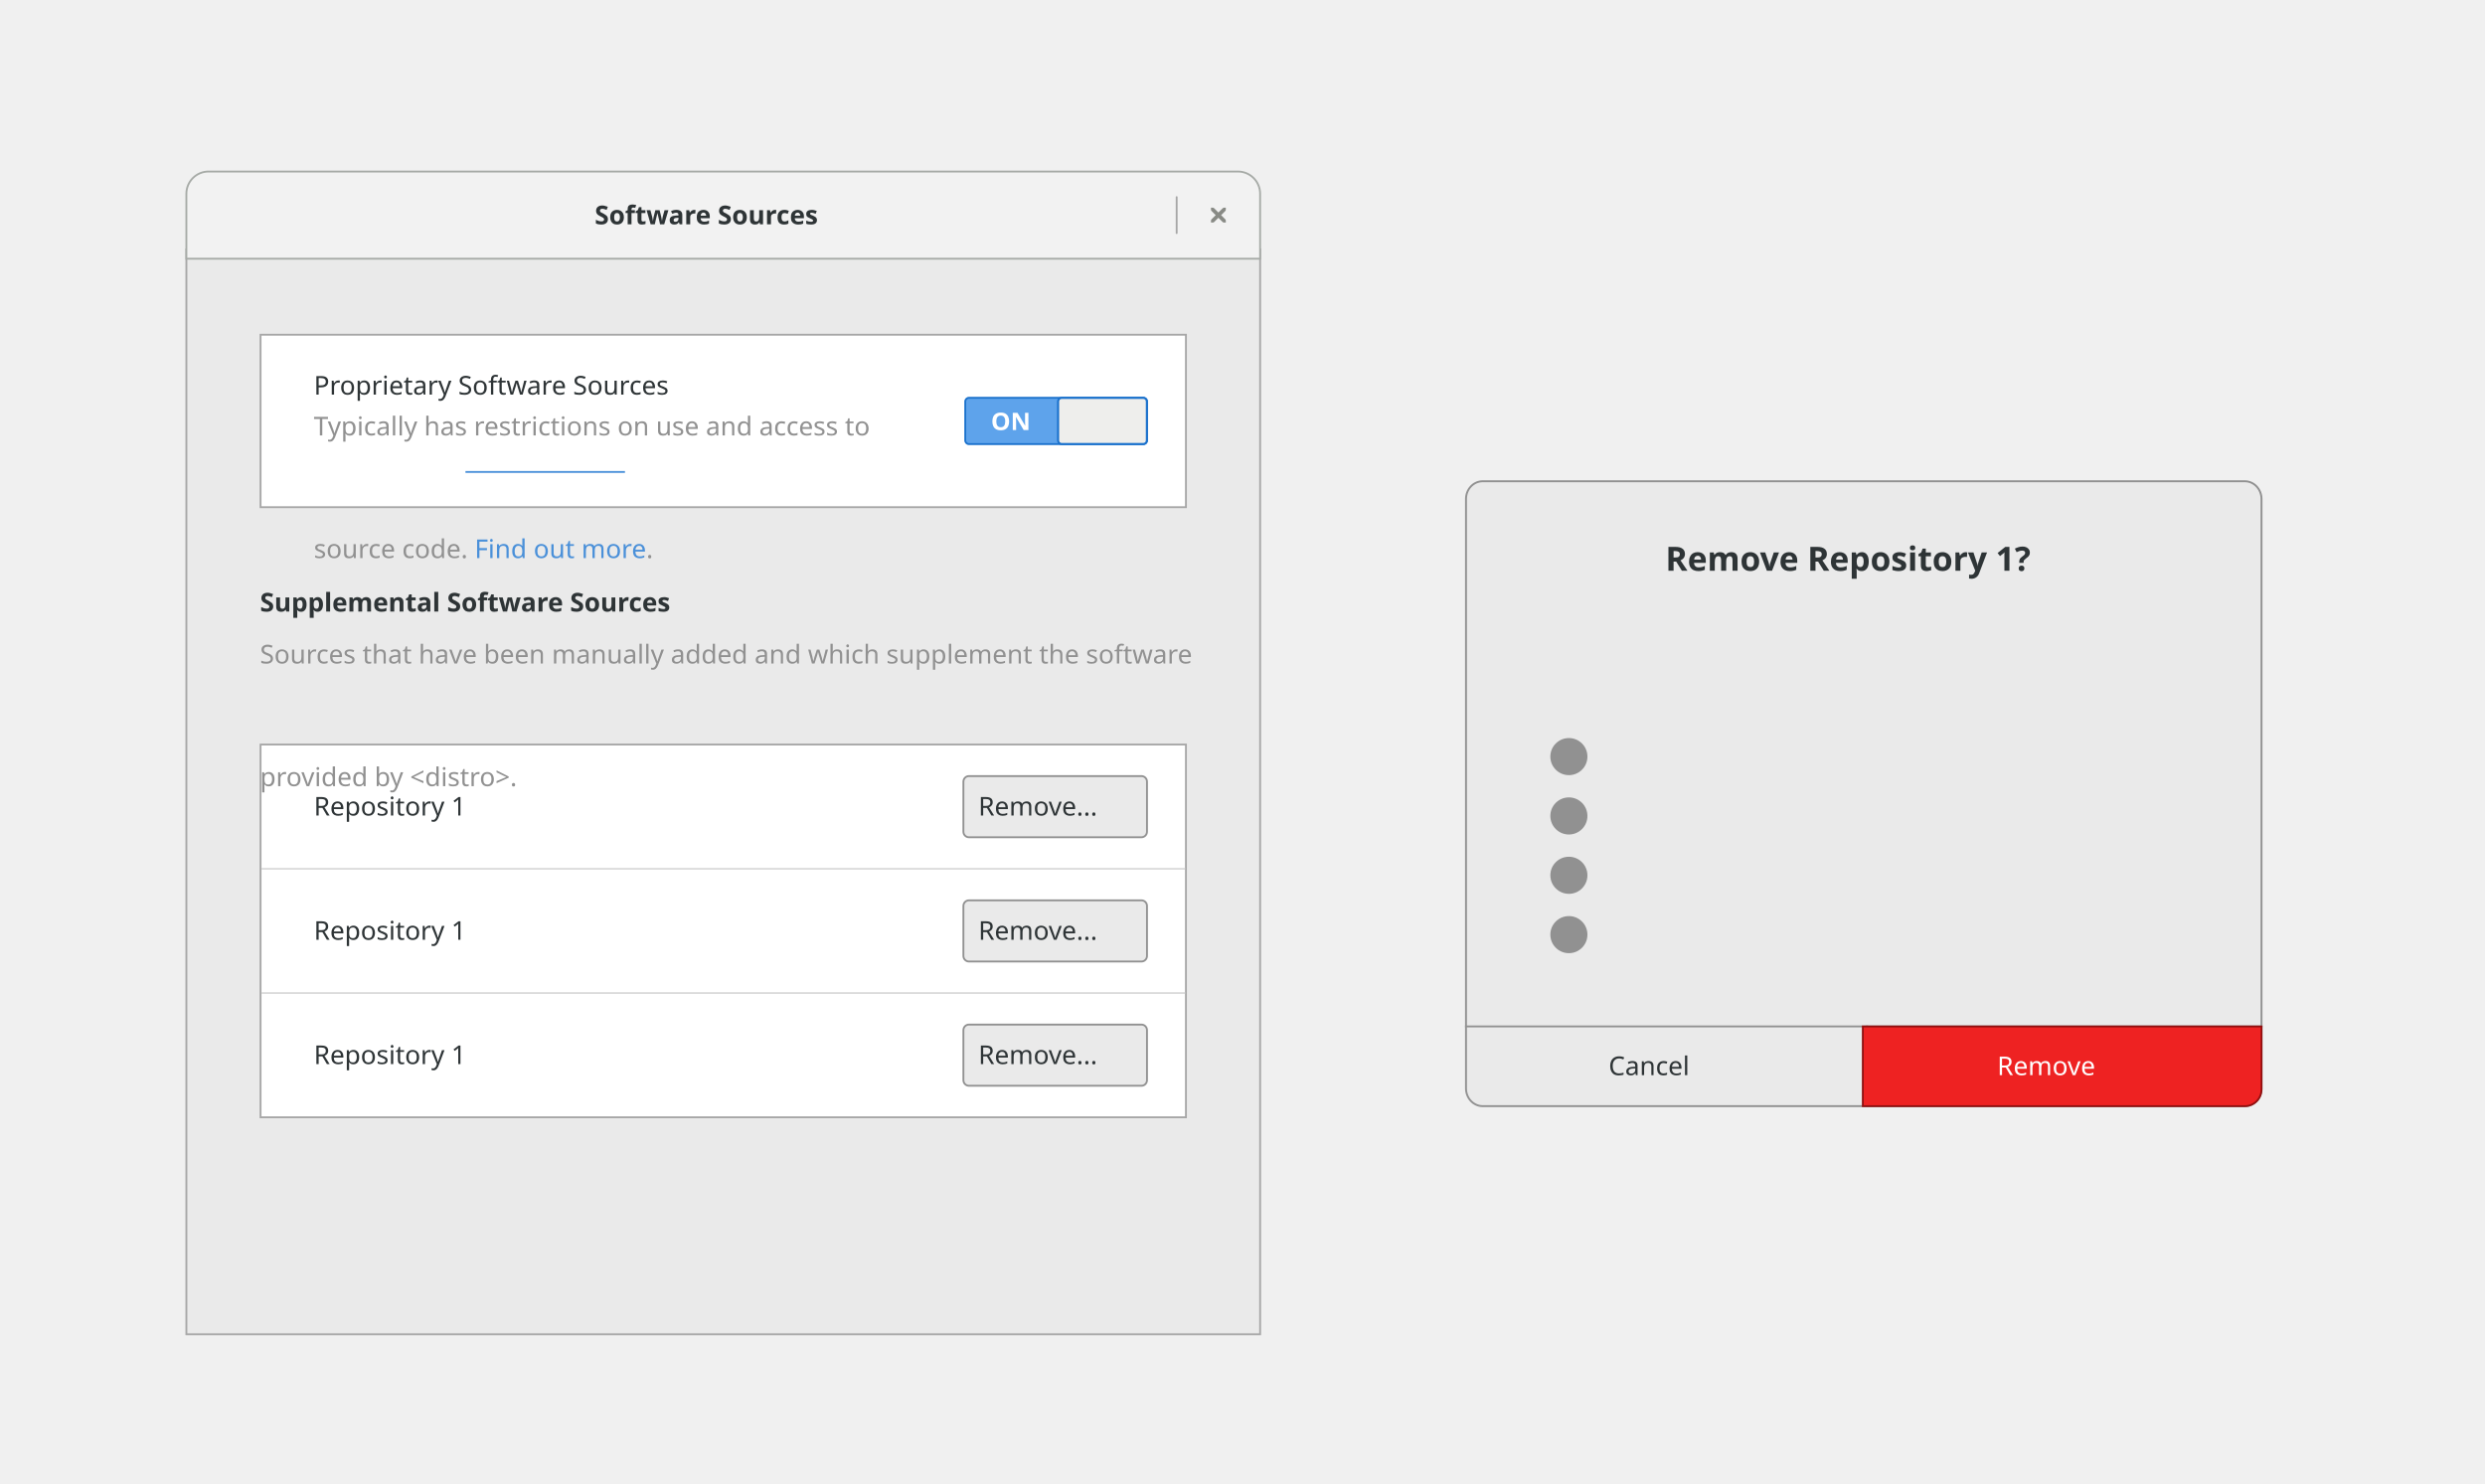
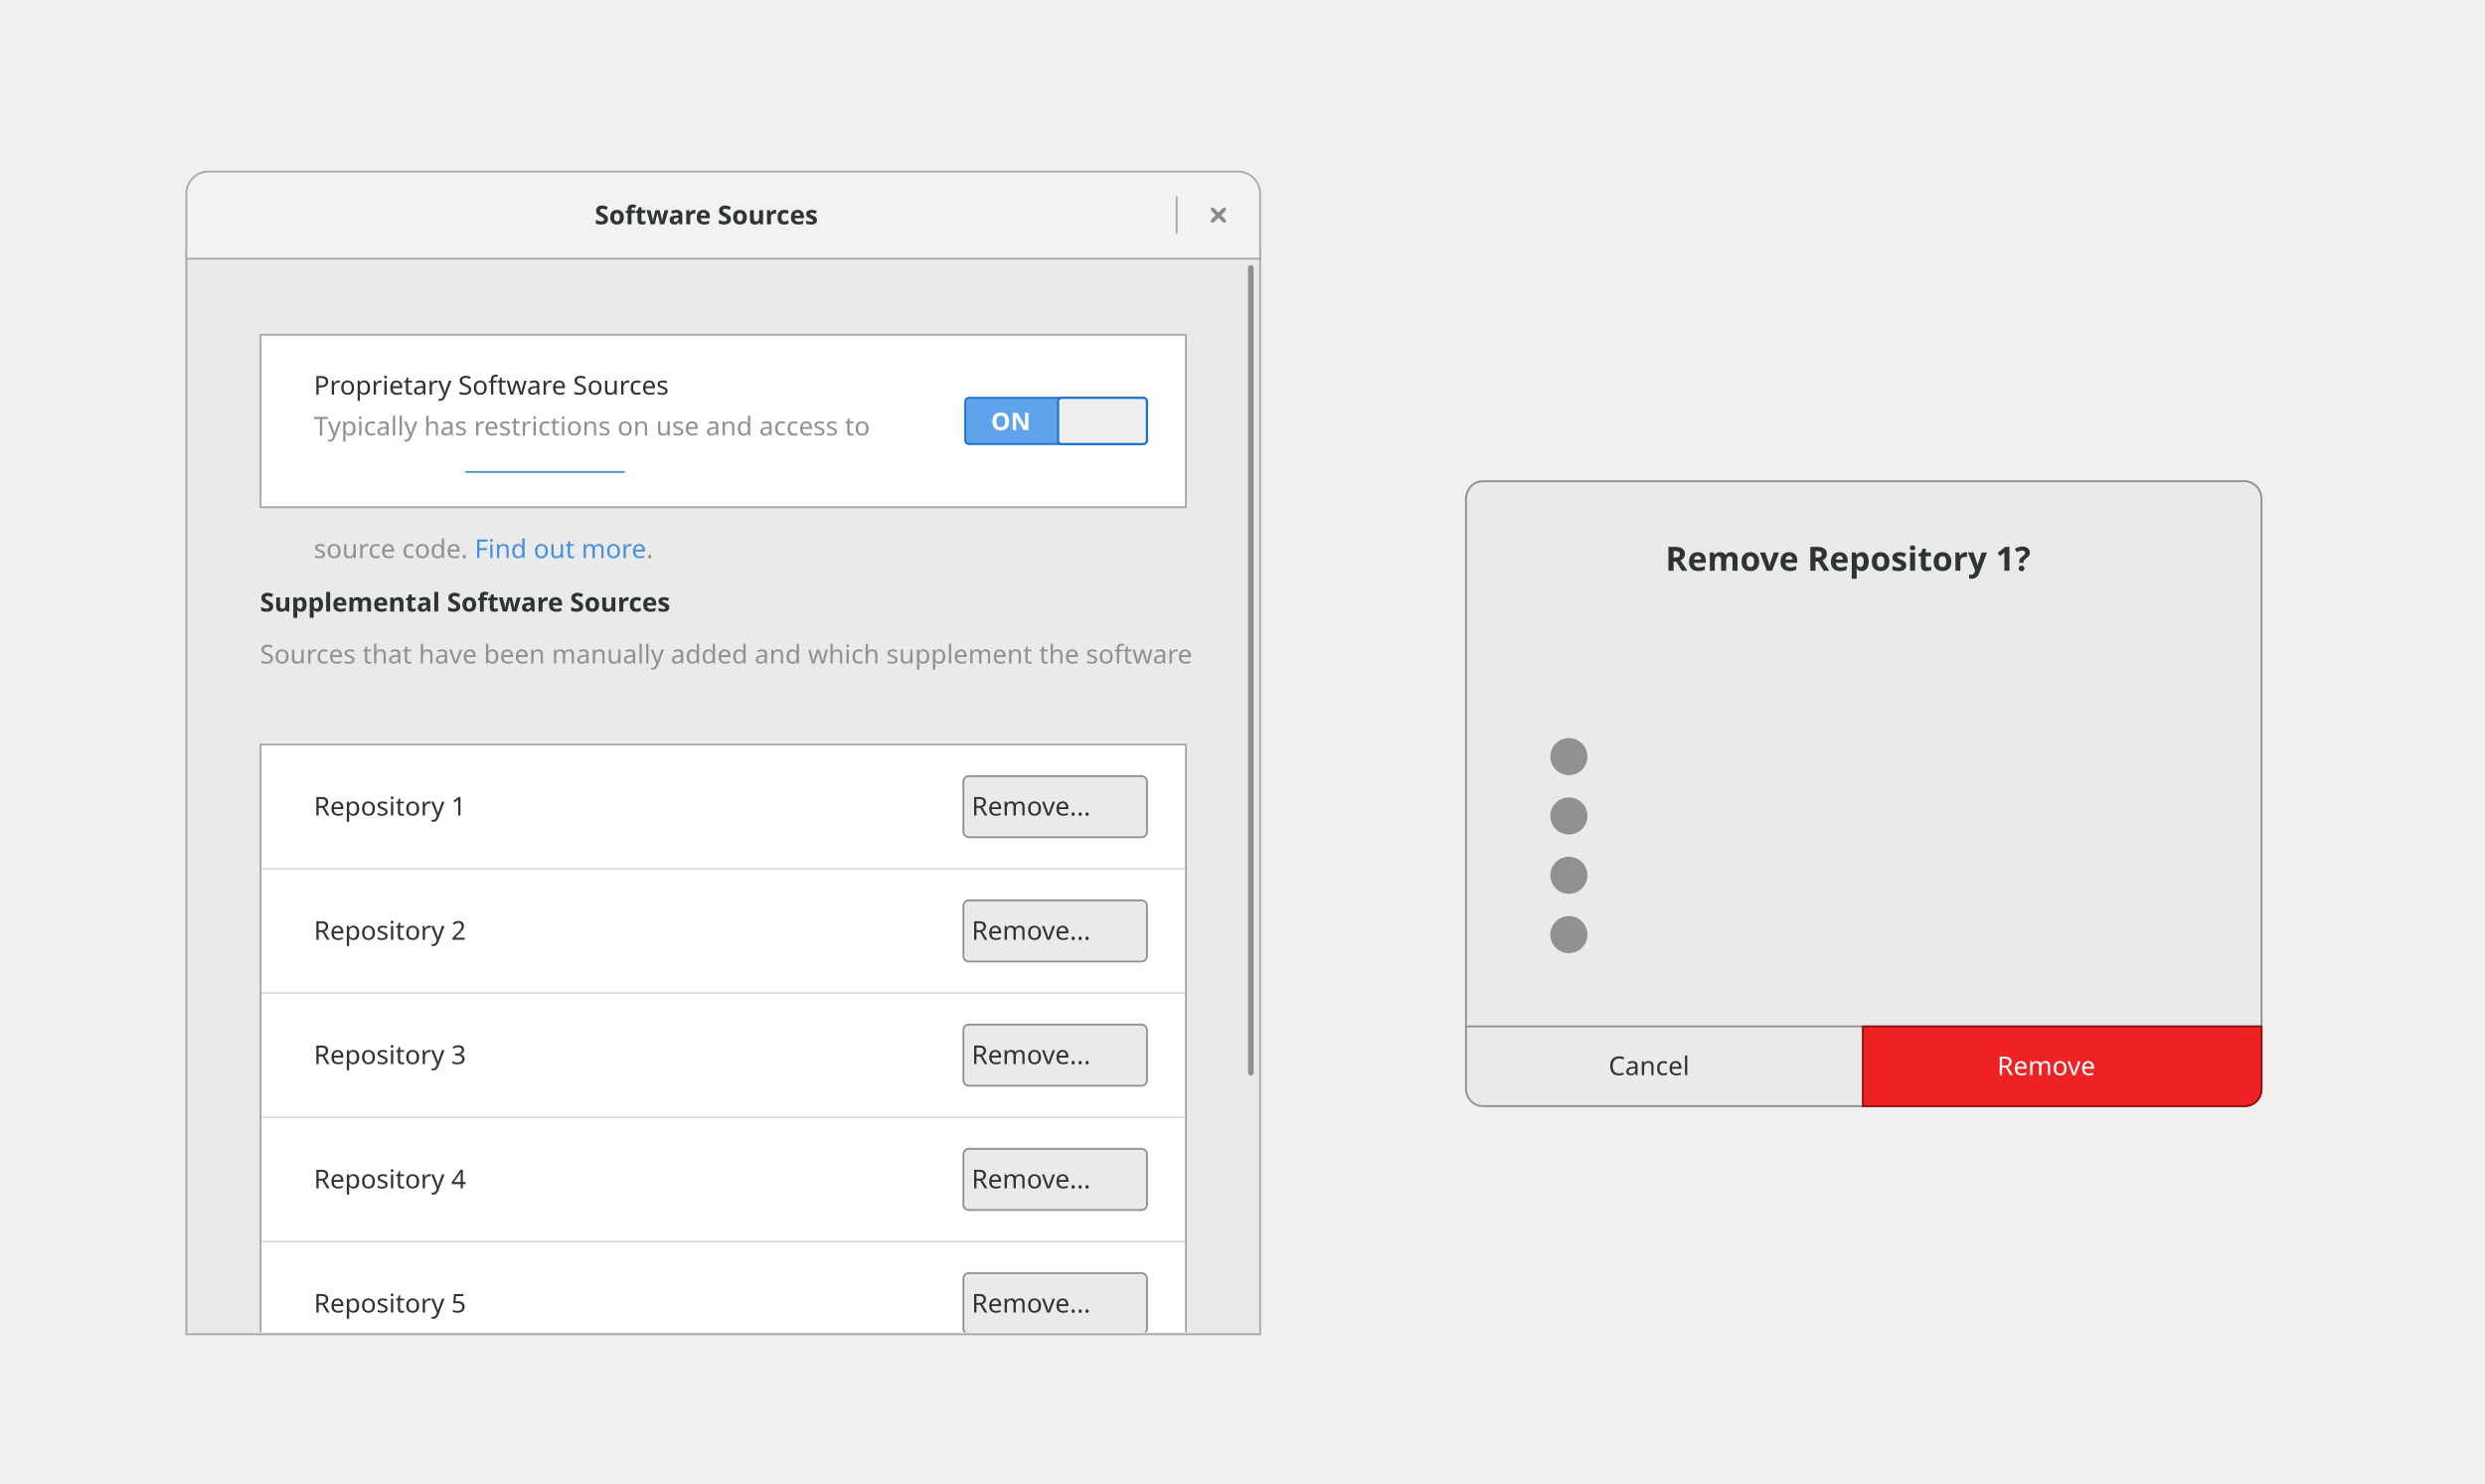
<svg xmlns="http://www.w3.org/2000/svg" width="1340" height="800" viewBox="0 0 354.542 211.667" version="1.1" id="svg6265">
-   <defs id="defs6259" />
+   <defs id="defs6259">
+     <clipPath clipPathUnits="userSpaceOnUse" id="clipPath1010">
+       <rect mask="none" style="display:inline;opacity:1;fill:#ee2222;fill-opacity:1;stroke:#ee2222;stroke-width:0.265;stroke-linecap:square;stroke-miterlimit:4;stroke-dasharray:none;stroke-dashoffset:0;stroke-opacity:1" id="rect1012" width="153.194" height="154.781" x="-128.757" y="8.774" />
+     </clipPath>
+   </defs>
  <g id="layer1" transform="translate(155.3482,26.54765)">
    <rect y="9.039" x="-128.757" height="154.781" width="153.194" id="rect6031" style="display:inline;opacity:1;fill:#eaeaea;fill-opacity:1;stroke:#a7a7a7;stroke-width:0.265;stroke-linecap:square;stroke-miterlimit:4;stroke-dasharray:none;stroke-dashoffset:0;stroke-opacity:1" mask="none" />
-     <rect mask="none" style="display:inline;opacity:1;fill:#ffffff;fill-opacity:1;stroke:#a7a7a7;stroke-width:0.265;stroke-linecap:square;stroke-miterlimit:4;stroke-dasharray:none;stroke-dashoffset:0;stroke-opacity:1" id="rect6033" width="132.027" height="53.181" x="-118.174" y="79.683" />
    <path id="path6035" d="m -125.583,-2.074 146.844,-2.64e-5 c 1.759,0 3.175,1.416 3.175,3.175 v 9.26 h -3.175 l -146.844,2.7e-5 h -3.175 V 1.101 c 0,-1.759 1.416,-3.175 3.175,-3.175 z" style="color:#000000;display:inline;overflow:visible;visibility:visible;fill:#f2f2f2;fill-opacity:1;fill-rule:nonzero;stroke:#a7aba7;stroke-width:0.265;stroke-linecap:butt;stroke-linejoin:miter;stroke-miterlimit:4;stroke-dashoffset:0;stroke-opacity:1;marker:none;filter:url(#filter12000-4-9-2);enable-background:accumulate" />
    <path style="display:inline;fill:none;stroke:#a7a7a7;stroke-width:0.265px;stroke-linecap:round;stroke-linejoin:miter;stroke-opacity:1" d="M 12.53,1.577 V 6.711" id="path6037" />
    <g id="g6057" transform="matrix(0.2645833,0,0,0.2645833,16.36719,2.027474)" style="display:inline;fill:#888a85">
      <g style="display:inline;fill:#888a85" id="g6039" transform="translate(-60,-518)" />
      <g id="g6041" transform="translate(-60,-518)" style="fill:#888a85" />
      <g id="g6043" transform="translate(-60,-518)" style="fill:#888a85" />
      <g id="g6049" transform="translate(-60,-518)" style="fill:#888a85">
        <g style="display:inline;fill:#888a85" id="g6047" transform="translate(19,-242)">
          <path style="color:#bebebe;font-style:normal;font-variant:normal;font-weight:normal;font-stretch:normal;font-size:medium;line-height:normal;font-family:'Andale Mono';-inkscape-font-specification:'Andale Mono';text-indent:0;text-align:start;text-decoration:none;text-decoration-line:none;letter-spacing:normal;word-spacing:normal;text-transform:none;writing-mode:lr-tb;direction:ltr;text-anchor:start;display:inline;overflow:visible;visibility:visible;fill:#888a85;fill-opacity:1;fill-rule:nonzero;stroke:none;stroke-width:1.781;marker:none;enable-background:new" id="path6045" d="m 45,764 h 1 c 0.01,-1.2e-4 0.021,-4.6e-4 0.031,0 0.255,0.011 0.51,0.129 0.688,0.312 L 49,766.594 51.312,764.312 C 51.578,764.082 51.759,764.007 52,764 h 1 v 1 c 0,0.286 -0.034,0.551 -0.25,0.75 l -2.281,2.281 2.25,2.25 C 52.907,770.469 53,770.735 53,771 v 1 h -1 c -0.265,-10e-6 -0.531,-0.093 -0.719,-0.281 L 49,769.438 46.719,771.719 C 46.531,771.907 46.265,772 46,772 h -1 v -1 c -3e-6,-0.265 0.093,-0.531 0.281,-0.719 l 2.281,-2.25 L 45.281,765.75 C 45.071,765.555 44.978,765.281 45,765 Z" />
        </g>
      </g>
      <g id="g6051" transform="translate(-60,-518)" style="fill:#888a85" />
      <g id="g6053" transform="translate(-60,-518)" style="fill:#888a85" />
      <g id="g6055" transform="translate(-60,-518)" style="fill:#888a85" />
    </g>
    <text xml:space="preserve" style="font-style:normal;font-variant:normal;font-weight:normal;font-stretch:normal;font-size:3.704px;line-height:60%;font-family:Cantarell;-inkscape-font-specification:Cantarell;text-align:center;letter-spacing:0px;word-spacing:0px;text-anchor:middle;display:inline;fill:#2e3436;fill-opacity:1;stroke:none;stroke-width:0.265" x="-52.169" y="5.455" id="text6061">
      <tspan id="tspan6059" x="-52.169" y="5.455" style="font-weight:bold;line-height:60%;stroke-width:0.265">Software Sources</tspan>
-     </text>
-     <path style="fill:none;stroke:#dbdbdb;stroke-width:0.265px;stroke-linecap:butt;stroke-linejoin:miter;stroke-opacity:1" d="m -118.042,97.41 c 14.082,0 131.763,0 131.763,0" id="path6063" />
-     <rect ry="0.794" rx="0.794" y="84.18" x="-17.897" height="8.731" width="26.194" id="rect6065" style="color:#000000;display:inline;overflow:visible;visibility:visible;fill:#eaeaea;fill-opacity:1;fill-rule:nonzero;stroke:#919191;stroke-width:0.265;stroke-linecap:butt;stroke-linejoin:miter;stroke-miterlimit:4;stroke-dasharray:none;stroke-dashoffset:0;stroke-opacity:1;marker:none;enable-background:accumulate" />
-     <text id="text6069" y="89.813" x="-4.868" style="font-style:normal;font-variant:normal;font-weight:bold;font-stretch:normal;font-size:3.704px;line-height:125%;font-family:Cantarell;-inkscape-font-specification:'Cantarell Bold';text-align:center;letter-spacing:0px;word-spacing:0px;text-anchor:middle;display:inline;fill:#2e3436;fill-opacity:1;stroke:none;stroke-width:0.265" xml:space="preserve">
-       <tspan style="font-style:normal;font-variant:normal;font-weight:normal;font-stretch:normal;font-family:Cantarell;-inkscape-font-specification:Cantarell;fill:#2e3436;stroke-width:0.265" y="89.813" x="-4.868" id="tspan6067">Remove...</tspan>
-     </text>
-     <text xml:space="preserve" style="font-style:normal;font-variant:normal;font-weight:bold;font-stretch:normal;font-size:3.704px;line-height:125%;font-family:Cantarell;-inkscape-font-specification:'Cantarell Bold';text-align:start;letter-spacing:0px;word-spacing:0px;text-anchor:start;display:inline;fill:#2e3436;fill-opacity:1;stroke:none;stroke-width:0.265" x="-110.571" y="89.813" id="text6073">
-       <tspan id="tspan6071" x="-110.571" y="89.813" style="font-style:normal;font-variant:normal;font-weight:normal;font-stretch:normal;font-family:Cantarell;-inkscape-font-specification:Cantarell;text-align:start;text-anchor:start;fill:#2e3436;stroke-width:0.265">Repository 1</tspan>
-     </text>
-     <rect style="color:#000000;display:inline;overflow:visible;visibility:visible;fill:#eaeaea;fill-opacity:1;fill-rule:nonzero;stroke:#919191;stroke-width:0.265;stroke-linecap:butt;stroke-linejoin:miter;stroke-miterlimit:4;stroke-dasharray:none;stroke-dashoffset:0;stroke-opacity:1;marker:none;enable-background:accumulate" id="rect6075" width="26.194" height="8.731" x="-17.897" y="101.908" rx="0.794" ry="0.794" />
-     <text xml:space="preserve" style="font-style:normal;font-variant:normal;font-weight:bold;font-stretch:normal;font-size:3.704px;line-height:125%;font-family:Cantarell;-inkscape-font-specification:'Cantarell Bold';text-align:center;letter-spacing:0px;word-spacing:0px;text-anchor:middle;display:inline;fill:#2e3436;fill-opacity:1;stroke:none;stroke-width:0.265" x="-4.868" y="107.54" id="text6079">
-       <tspan id="tspan6077" x="-4.868" y="107.54" style="font-style:normal;font-variant:normal;font-weight:normal;font-stretch:normal;font-family:Cantarell;-inkscape-font-specification:Cantarell;fill:#2e3436;stroke-width:0.265">Remove...</tspan>
-     </text>
-     <text id="text6083" y="107.54" x="-110.571" style="font-style:normal;font-variant:normal;font-weight:bold;font-stretch:normal;font-size:3.704px;line-height:125%;font-family:Cantarell;-inkscape-font-specification:'Cantarell Bold';text-align:start;letter-spacing:0px;word-spacing:0px;text-anchor:start;display:inline;fill:#2e3436;fill-opacity:1;stroke:none;stroke-width:0.265" xml:space="preserve">
-       <tspan style="font-style:normal;font-variant:normal;font-weight:normal;font-stretch:normal;font-family:Cantarell;-inkscape-font-specification:Cantarell;text-align:start;text-anchor:start;fill:#2e3436;stroke-width:0.265" y="107.54" x="-110.571" id="tspan6081">Repository 1</tspan>
-     </text>
-     <path id="path6085" d="m -118.042,115.137 c 14.082,0 131.763,0 131.763,0" style="fill:none;stroke:#dbdbdb;stroke-width:0.265px;stroke-linecap:butt;stroke-linejoin:miter;stroke-opacity:1" />
-     <rect ry="0.794" rx="0.794" y="119.635" x="-17.897" height="8.731" width="26.194" id="rect6087" style="color:#000000;display:inline;overflow:visible;visibility:visible;fill:#eaeaea;fill-opacity:1;fill-rule:nonzero;stroke:#919191;stroke-width:0.265;stroke-linecap:butt;stroke-linejoin:miter;stroke-miterlimit:4;stroke-dasharray:none;stroke-dashoffset:0;stroke-opacity:1;marker:none;enable-background:accumulate" />
-     <text id="text6091" y="125.267" x="-4.868" style="font-style:normal;font-variant:normal;font-weight:bold;font-stretch:normal;font-size:3.704px;line-height:125%;font-family:Cantarell;-inkscape-font-specification:'Cantarell Bold';text-align:center;letter-spacing:0px;word-spacing:0px;text-anchor:middle;display:inline;fill:#2e3436;fill-opacity:1;stroke:none;stroke-width:0.265" xml:space="preserve">
-       <tspan style="font-style:normal;font-variant:normal;font-weight:normal;font-stretch:normal;font-family:Cantarell;-inkscape-font-specification:Cantarell;fill:#2e3436;stroke-width:0.265" y="125.267" x="-4.868" id="tspan6089">Remove...</tspan>
-     </text>
-     <text xml:space="preserve" style="font-style:normal;font-variant:normal;font-weight:bold;font-stretch:normal;font-size:3.704px;line-height:125%;font-family:Cantarell;-inkscape-font-specification:'Cantarell Bold';text-align:start;letter-spacing:0px;word-spacing:0px;text-anchor:start;display:inline;fill:#2e3436;fill-opacity:1;stroke:none;stroke-width:0.265" x="-110.571" y="125.267" id="text6095">
-       <tspan id="tspan6093" x="-110.571" y="125.267" style="font-style:normal;font-variant:normal;font-weight:normal;font-stretch:normal;font-family:Cantarell;-inkscape-font-specification:Cantarell;text-align:start;text-anchor:start;fill:#2e3436;stroke-width:0.265">Repository 1</tspan>
    </text>
    <text id="text6101" y="68.117" x="-118.259" style="font-style:normal;font-variant:normal;font-weight:bold;font-stretch:normal;font-size:3.704px;line-height:125%;font-family:Cantarell;-inkscape-font-specification:'Cantarell Bold';text-align:start;letter-spacing:0px;word-spacing:0px;text-anchor:start;display:inline;fill:#919191;fill-opacity:1;stroke:none;stroke-width:0.265" xml:space="preserve">
      <tspan style="font-style:normal;font-variant:normal;font-weight:normal;font-stretch:normal;font-family:Cantarell;-inkscape-font-specification:Cantarell;text-align:start;text-anchor:start;fill:#919191;stroke-width:0.265" y="68.117" x="-118.259" id="tspan6097">Sources that have been manually added and which supplement the software </tspan>
      <tspan id="tspan6099" style="font-style:normal;font-variant:normal;font-weight:normal;font-stretch:normal;font-family:Cantarell;-inkscape-font-specification:Cantarell;text-align:start;text-anchor:start;fill:#919191;stroke-width:0.265" y="85.617" x="-118.259">provided by &lt;distro&gt;.</tspan>
    </text>
    <rect y="21.21" x="-118.174" height="24.606" width="132.027" id="rect6103" style="display:inline;opacity:1;fill:#ffffff;fill-opacity:1;stroke:#a7a7a7;stroke-width:0.265;stroke-linecap:square;stroke-miterlimit:4;stroke-dasharray:none;stroke-dashoffset:0;stroke-opacity:1" mask="none" />
    <text xml:space="preserve" style="font-style:normal;font-variant:normal;font-weight:bold;font-stretch:normal;font-size:3.704px;line-height:125%;font-family:Cantarell;-inkscape-font-specification:'Cantarell Bold';text-align:start;letter-spacing:0px;word-spacing:0px;text-anchor:start;display:inline;fill:#2e3436;fill-opacity:1;stroke:none;stroke-width:0.265" x="-110.571" y="29.753" id="text6107">
      <tspan id="tspan6105" x="-110.571" y="29.753" style="font-style:normal;font-variant:normal;font-weight:normal;font-stretch:normal;font-family:Cantarell;-inkscape-font-specification:Cantarell;text-align:start;text-anchor:start;fill:#2e3436;stroke-width:0.265">Proprietary Software Sources</tspan>
    </text>
    <g transform="matrix(0.2645833,0,0,0.2645833,-157.994,-218.635)" style="display:inline;opacity:1" id="g6117">
      <rect style="fill:#5ea3eb;fill-opacity:1;stroke:#1a71cc;stroke-width:1;stroke-linecap:round;stroke-miterlimit:4;stroke-dasharray:none;stroke-opacity:1" id="rect6109" width="98" height="25" x="530.5" y="940.5" rx="2" ry="2" />
      <rect style="display:inline;fill:#eeeeec;fill-opacity:1;stroke:#1a71cc;stroke-width:1.123;stroke-linecap:round;stroke-miterlimit:4;stroke-dasharray:none;stroke-opacity:1" id="rect6111" width="47.877" height="24.877" x="580.561" y="940.561" rx="1.892" ry="1.892" />
      <text xml:space="preserve" style="font-style:normal;font-variant:normal;font-weight:bold;font-stretch:normal;line-height:0%;font-family:Cantarell;-inkscape-font-specification:'Cantarell Bold';letter-spacing:0px;word-spacing:0px;fill:#ffffff;fill-opacity:1;stroke:none" x="538.211" y="968.827" id="text6115" transform="scale(1.011398,0.9887308)">
        <tspan id="tspan6113" x="538.211" y="968.827" style="font-size:13.148px;line-height:1.25">ON</tspan>
      </text>
    </g>
    <text id="text6125" y="35.573" x="-110.571" style="font-style:normal;font-variant:normal;font-weight:bold;font-stretch:normal;font-size:3.704px;line-height:125%;font-family:Cantarell;-inkscape-font-specification:'Cantarell Bold';text-align:start;letter-spacing:0px;word-spacing:0px;text-anchor:start;display:inline;fill:#919191;fill-opacity:1;stroke:none;stroke-width:0.265" xml:space="preserve">
      <tspan style="font-style:normal;font-variant:normal;font-weight:normal;font-stretch:normal;font-family:Cantarell;-inkscape-font-specification:Cantarell;text-align:start;text-anchor:start;fill:#919191;stroke-width:0.265" y="35.573" x="-110.571" id="tspan6119">Typically has restrictions on use and access to </tspan>
      <tspan id="tspan6123" style="font-style:normal;font-variant:normal;font-weight:normal;font-stretch:normal;font-family:Cantarell;-inkscape-font-specification:Cantarell;text-align:start;text-anchor:start;fill:#919191;stroke-width:0.265" y="53.073" x="-110.571">source code. <tspan id="tspan6121" style="fill:#4a90d9;stroke-width:0.265">Find out more</tspan>.</tspan>
    </text>
    <path id="path6127" d="m -88.938,40.789 h 22.754" style="fill:none;stroke:#4a90d9;stroke-width:0.265px;stroke-linecap:butt;stroke-linejoin:miter;stroke-opacity:1" />
    <text xml:space="preserve" style="font-style:normal;font-variant:normal;font-weight:bold;font-stretch:normal;font-size:3.704px;line-height:125%;font-family:Cantarell;-inkscape-font-specification:'Cantarell Bold';text-align:start;letter-spacing:0px;word-spacing:0px;text-anchor:start;display:inline;fill:#2e3436;fill-opacity:1;stroke:none;stroke-width:0.265" x="-118.259" y="60.709" id="text6131">
      <tspan id="tspan6129" x="-118.259" y="60.709" style="font-style:normal;font-variant:normal;font-weight:bold;font-stretch:normal;font-family:Cantarell;-inkscape-font-specification:Cantarell;text-align:start;text-anchor:start;fill:#2e3436;stroke-width:0.265">Supplemental Software Sources</tspan>
    </text>
    <rect style="display:inline;fill:#eaeaea;fill-opacity:1;stroke:#919191;stroke-width:0.273;stroke-linecap:round;stroke-miterlimit:4;stroke-dasharray:none;stroke-opacity:1;enable-background:new" id="rect6133" width="113.498" height="89.156" x="53.809" y="42.116" rx="2.381" ry="2.531" />
    <text xml:space="preserve" style="font-style:normal;font-variant:normal;font-weight:bold;font-stretch:normal;font-size:4.762px;line-height:60%;font-family:Cantarell;-inkscape-font-specification:'Cantarell Bold';text-align:center;letter-spacing:0px;word-spacing:0px;text-anchor:middle;display:inline;fill:#2e3436;fill-opacity:1;stroke:none;stroke-width:0.265" x="111.417" y="54.888" id="text6137">
      <tspan id="tspan6135" x="111.417" y="54.888" style="stroke-width:0.265">Remove Repository 1?</tspan>
    </text>
    <path style="fill:none;fill-rule:evenodd;stroke:#919191;stroke-width:0.265px;stroke-linecap:butt;stroke-linejoin:miter;stroke-opacity:1" d="M 53.673,119.899 H 167.443" id="path6139" />
    <path style="fill:none;fill-rule:evenodd;stroke:#919191;stroke-width:0.265px;stroke-linecap:butt;stroke-linejoin:miter;stroke-opacity:1" d="m 111.032,119.767 v 11.642" id="path6141" />
    <text id="text6145" y="126.855" x="82.336" style="font-style:normal;font-variant:normal;font-weight:normal;font-stretch:normal;font-size:3.704px;line-height:60%;font-family:Cantarell;-inkscape-font-specification:Cantarell;text-align:center;letter-spacing:0px;word-spacing:0px;text-anchor:middle;display:inline;fill:#2e3436;fill-opacity:1;stroke:none;stroke-width:0.265" xml:space="preserve">
      <tspan y="126.855" x="82.336" id="tspan6143" style="stroke-width:0.265">Cancel</tspan>
    </text>
    <flowRoot style="font-style:normal;font-weight:bold;font-size:40px;line-height:60%;font-family:Sans;-inkscape-font-specification:'Sans Bold';text-align:center;letter-spacing:0px;word-spacing:0px;text-anchor:middle;fill:#2e3436;fill-opacity:1;stroke:none;stroke-width:1px;stroke-linecap:butt;stroke-linejoin:miter;stroke-opacity:1" id="flowRoot6153" xml:space="preserve" transform="matrix(0.2645833,0,0,0.2645833,61.08095,44.0962)">
      <flowRegion id="flowRegion6149" style="line-height:60%">
        <rect style="line-height:60%;text-align:center;text-anchor:middle;fill:#2e3436;" y="53" x="22.413" height="215" width="335" id="rect6147" />
      </flowRegion>
      <flowPara style="font-style:normal;font-variant:normal;font-weight:normal;font-stretch:normal;font-size:13.75px;line-height:60%;font-family:Cantarell;-inkscape-font-specification:'Cantarell Bold';text-align:center;text-anchor:middle;fill:#2e3436" id="flowPara6151">Software that has been installed from Repository 1 will be uninstalled. This includes:</flowPara>
    </flowRoot>
    <flowRoot transform="matrix(0.2645833,0,0,0.2645833,68.00225,61.5587)" xml:space="preserve" id="flowRoot6167" style="font-style:normal;font-weight:bold;font-size:40px;line-height:80%;font-family:Sans;-inkscape-font-specification:'Sans Bold';text-align:start;letter-spacing:0px;word-spacing:0px;text-anchor:start;fill:#2e3436;fill-opacity:1;stroke:none;stroke-width:1px;stroke-linecap:butt;stroke-linejoin:miter;stroke-opacity:1">
      <flowRegion id="flowRegion6157" style="line-height:80%">
        <rect id="rect6155" width="206" height="237" x="22.413" y="53" style="line-height:80%;text-align:start;text-anchor:start;fill:#2e3436" />
      </flowRegion>
      <flowPara id="flowPara6159" style="font-style:normal;font-variant:normal;font-weight:normal;font-stretch:normal;font-size:13.75px;line-height:80%;font-family:Cantarell;-inkscape-font-specification:'Cantarell Bold';text-align:start;text-anchor:start;fill:#2e3436">App 1</flowPara>
      <flowPara id="flowPara6161" style="font-style:normal;font-variant:normal;font-weight:normal;font-stretch:normal;font-size:13.75px;line-height:80%;font-family:Cantarell;-inkscape-font-specification:'Cantarell Bold';text-align:start;text-anchor:start;fill:#2e3436">App 2</flowPara>
      <flowPara id="flowPara6163" style="font-style:normal;font-variant:normal;font-weight:normal;font-stretch:normal;font-size:13.75px;line-height:80%;font-family:Cantarell;-inkscape-font-specification:'Cantarell Bold';text-align:start;text-anchor:start;fill:#2e3436">App 3</flowPara>
      <flowPara id="flowPara6165" style="font-style:normal;font-variant:normal;font-weight:normal;font-stretch:normal;font-size:13.75px;line-height:80%;font-family:Cantarell;-inkscape-font-specification:'Cantarell Bold';text-align:start;text-anchor:start;fill:#2e3436">App 4</flowPara>
    </flowRoot>
    <path style="display:inline;fill:#ee2222;fill-opacity:1;stroke:#910f0f;stroke-width:0.265;stroke-linecap:round;stroke-miterlimit:4;stroke-dasharray:none;stroke-opacity:1;enable-background:new" d="m 110.426,119.899 h 54.504 2.381 v 8.996 c 0,1.319 -1.062,2.381 -2.381,2.381 h -54.504 z" id="path6169" />
    <text id="text6173" y="126.855" x="139.005" style="font-style:normal;font-variant:normal;font-weight:normal;font-stretch:normal;font-size:3.704px;line-height:60%;font-family:Cantarell;-inkscape-font-specification:Cantarell;text-align:center;letter-spacing:0px;word-spacing:0px;text-anchor:middle;display:inline;fill:#ffffff;fill-opacity:1;stroke:none;stroke-width:0.265" xml:space="preserve">
      <tspan y="126.855" x="139.005" id="tspan6171" style="stroke-width:0.265">Remove</tspan>
    </text>
    <circle style="fill:#919191;fill-opacity:1;stroke-width:0.265" id="path884" cx="68.489" cy="81.402" r="2.646" />
    <circle r="2.646" cy="89.869" cx="68.489" id="circle888" style="fill:#919191;fill-opacity:1;stroke-width:0.265" />
    <circle style="fill:#919191;fill-opacity:1;stroke-width:0.265" id="circle890" cx="68.489" cy="98.336" r="2.646" />
    <circle r="2.646" cy="106.802" cx="68.489" id="circle892" style="fill:#919191;fill-opacity:1;stroke-width:0.265" />
+     <g id="g1006" clip-path="url(#clipPath1010)">
+       <rect mask="none" style="display:inline;opacity:1;fill:#ffffff;fill-opacity:1;stroke:#a7a7a7;stroke-width:0.265;stroke-linecap:square;stroke-miterlimit:4;stroke-dasharray:none;stroke-dashoffset:0;stroke-opacity:1" id="rect894" width="132.027" height="106.362" x="-118.174" y="79.683" />
+       <path style="fill:none;stroke:#dbdbdb;stroke-width:0.265px;stroke-linecap:butt;stroke-linejoin:miter;stroke-opacity:1" d="m -118.042,150.591 c 14.082,0 131.763,0 131.763,0" id="path896" />
+       <rect ry="0.794" rx="0.794" y="137.362" x="-17.897" height="8.731" width="26.194" id="rect898" style="color:#000000;display:inline;overflow:visible;visibility:visible;fill:#eaeaea;fill-opacity:1;fill-rule:nonzero;stroke:#919191;stroke-width:0.265;stroke-linecap:butt;stroke-linejoin:miter;stroke-miterlimit:4;stroke-dasharray:none;stroke-dashoffset:0;stroke-opacity:1;marker:none;enable-background:accumulate" />
+       <text id="text902" y="142.994" x="-4.868" style="font-style:normal;font-variant:normal;font-weight:bold;font-stretch:normal;font-size:3.704px;line-height:125%;font-family:Cantarell;-inkscape-font-specification:'Cantarell Bold';text-align:center;letter-spacing:0px;word-spacing:0px;text-anchor:middle;display:inline;fill:#2e3436;fill-opacity:1;stroke:none;stroke-width:0.265" xml:space="preserve">
+         <tspan style="font-style:normal;font-variant:normal;font-weight:normal;font-stretch:normal;font-family:Cantarell;-inkscape-font-specification:Cantarell;fill:#2e3436;stroke-width:0.265" y="142.994" x="-4.868" id="tspan900">Remove...</tspan>
+       </text>
+       <text xml:space="preserve" style="font-style:normal;font-variant:normal;font-weight:bold;font-stretch:normal;font-size:3.704px;line-height:125%;font-family:Cantarell;-inkscape-font-specification:'Cantarell Bold';text-align:start;letter-spacing:0px;word-spacing:0px;text-anchor:start;display:inline;fill:#2e3436;fill-opacity:1;stroke:none;stroke-width:0.265" x="-110.571" y="142.994" id="text906">
+         <tspan id="tspan904" x="-110.571" y="142.994" style="font-style:normal;font-variant:normal;font-weight:normal;font-stretch:normal;font-family:Cantarell;-inkscape-font-specification:Cantarell;text-align:start;text-anchor:start;fill:#2e3436;stroke-width:0.265">Repository 4</tspan>
+       </text>
+       <rect style="color:#000000;display:inline;overflow:visible;visibility:visible;fill:#eaeaea;fill-opacity:1;fill-rule:nonzero;stroke:#919191;stroke-width:0.265;stroke-linecap:butt;stroke-linejoin:miter;stroke-miterlimit:4;stroke-dasharray:none;stroke-dashoffset:0;stroke-opacity:1;marker:none;enable-background:accumulate" id="rect908" width="26.194" height="8.731" x="-17.897" y="155.089" rx="0.794" ry="0.794" />
+       <text xml:space="preserve" style="font-style:normal;font-variant:normal;font-weight:bold;font-stretch:normal;font-size:3.704px;line-height:125%;font-family:Cantarell;-inkscape-font-specification:'Cantarell Bold';text-align:center;letter-spacing:0px;word-spacing:0px;text-anchor:middle;display:inline;fill:#2e3436;fill-opacity:1;stroke:none;stroke-width:0.265" x="-4.868" y="160.721" id="text912">
+         <tspan id="tspan910" x="-4.868" y="160.721" style="font-style:normal;font-variant:normal;font-weight:normal;font-stretch:normal;font-family:Cantarell;-inkscape-font-specification:Cantarell;fill:#2e3436;stroke-width:0.265">Remove...</tspan>
+       </text>
+       <text id="text916" y="160.721" x="-110.571" style="font-style:normal;font-variant:normal;font-weight:bold;font-stretch:normal;font-size:3.704px;line-height:125%;font-family:Cantarell;-inkscape-font-specification:'Cantarell Bold';text-align:start;letter-spacing:0px;word-spacing:0px;text-anchor:start;display:inline;fill:#2e3436;fill-opacity:1;stroke:none;stroke-width:0.265" xml:space="preserve">
+         <tspan style="font-style:normal;font-variant:normal;font-weight:normal;font-stretch:normal;font-family:Cantarell;-inkscape-font-specification:Cantarell;text-align:start;text-anchor:start;fill:#2e3436;stroke-width:0.265" y="160.721" x="-110.571" id="tspan914">Repository 5</tspan>
+       </text>
+       <path id="path918" d="m -118.042,168.318 c 14.082,0 131.763,0 131.763,0" style="fill:none;stroke:#dbdbdb;stroke-width:0.265px;stroke-linecap:butt;stroke-linejoin:miter;stroke-opacity:1" />
+       <rect ry="0.794" rx="0.794" y="172.816" x="-17.897" height="8.731" width="26.194" id="rect920" style="color:#000000;display:inline;overflow:visible;visibility:visible;fill:#eaeaea;fill-opacity:1;fill-rule:nonzero;stroke:#919191;stroke-width:0.265;stroke-linecap:butt;stroke-linejoin:miter;stroke-miterlimit:4;stroke-dasharray:none;stroke-dashoffset:0;stroke-opacity:1;marker:none;enable-background:accumulate" />
+       <text id="text924" y="178.448" x="-4.868" style="font-style:normal;font-variant:normal;font-weight:bold;font-stretch:normal;font-size:3.704px;line-height:125%;font-family:Cantarell;-inkscape-font-specification:'Cantarell Bold';text-align:center;letter-spacing:0px;word-spacing:0px;text-anchor:middle;display:inline;fill:#2e3436;fill-opacity:1;stroke:none;stroke-width:0.265" xml:space="preserve">
+         <tspan style="font-style:normal;font-variant:normal;font-weight:normal;font-stretch:normal;font-family:Cantarell;-inkscape-font-specification:Cantarell;fill:#2e3436;stroke-width:0.265" y="178.448" x="-4.868" id="tspan922">Remove...</tspan>
+       </text>
+       <text xml:space="preserve" style="font-style:normal;font-variant:normal;font-weight:bold;font-stretch:normal;font-size:3.704px;line-height:125%;font-family:Cantarell;-inkscape-font-specification:'Cantarell Bold';text-align:start;letter-spacing:0px;word-spacing:0px;text-anchor:start;display:inline;fill:#2e3436;fill-opacity:1;stroke:none;stroke-width:0.265" x="-110.571" y="178.448" id="text928">
+         <tspan id="tspan926" x="-110.571" y="178.448" style="font-style:normal;font-variant:normal;font-weight:normal;font-stretch:normal;font-family:Cantarell;-inkscape-font-specification:Cantarell;text-align:start;text-anchor:start;fill:#2e3436;stroke-width:0.265">Repository 6</tspan>
+       </text>
+       <path id="path6063" d="m -118.042,97.41 c 14.082,0 131.763,0 131.763,0" style="fill:none;stroke:#dbdbdb;stroke-width:0.265px;stroke-linecap:butt;stroke-linejoin:miter;stroke-opacity:1" />
+       <rect style="color:#000000;display:inline;overflow:visible;visibility:visible;fill:#eaeaea;fill-opacity:1;fill-rule:nonzero;stroke:#919191;stroke-width:0.265;stroke-linecap:butt;stroke-linejoin:miter;stroke-miterlimit:4;stroke-dasharray:none;stroke-dashoffset:0;stroke-opacity:1;marker:none;enable-background:accumulate" id="rect6065" width="26.194" height="8.731" x="-17.897" y="84.18" rx="0.794" ry="0.794" />
+       <text xml:space="preserve" style="font-style:normal;font-variant:normal;font-weight:bold;font-stretch:normal;font-size:3.704px;line-height:125%;font-family:Cantarell;-inkscape-font-specification:'Cantarell Bold';text-align:center;letter-spacing:0px;word-spacing:0px;text-anchor:middle;display:inline;fill:#2e3436;fill-opacity:1;stroke:none;stroke-width:0.265" x="-4.868" y="89.813" id="text6069">
+         <tspan id="tspan6067" x="-4.868" y="89.813" style="font-style:normal;font-variant:normal;font-weight:normal;font-stretch:normal;font-family:Cantarell;-inkscape-font-specification:Cantarell;fill:#2e3436;stroke-width:0.265">Remove...</tspan>
+       </text>
+       <text id="text6073" y="89.813" x="-110.571" style="font-style:normal;font-variant:normal;font-weight:bold;font-stretch:normal;font-size:3.704px;line-height:125%;font-family:Cantarell;-inkscape-font-specification:'Cantarell Bold';text-align:start;letter-spacing:0px;word-spacing:0px;text-anchor:start;display:inline;fill:#2e3436;fill-opacity:1;stroke:none;stroke-width:0.265" xml:space="preserve">
+         <tspan style="font-style:normal;font-variant:normal;font-weight:normal;font-stretch:normal;font-family:Cantarell;-inkscape-font-specification:Cantarell;text-align:start;text-anchor:start;fill:#2e3436;stroke-width:0.265" y="89.813" x="-110.571" id="tspan6071">Repository 1</tspan>
+       </text>
+       <rect ry="0.794" rx="0.794" y="101.908" x="-17.897" height="8.731" width="26.194" id="rect6075" style="color:#000000;display:inline;overflow:visible;visibility:visible;fill:#eaeaea;fill-opacity:1;fill-rule:nonzero;stroke:#919191;stroke-width:0.265;stroke-linecap:butt;stroke-linejoin:miter;stroke-miterlimit:4;stroke-dasharray:none;stroke-dashoffset:0;stroke-opacity:1;marker:none;enable-background:accumulate" />
+       <text id="text6079" y="107.54" x="-4.868" style="font-style:normal;font-variant:normal;font-weight:bold;font-stretch:normal;font-size:3.704px;line-height:125%;font-family:Cantarell;-inkscape-font-specification:'Cantarell Bold';text-align:center;letter-spacing:0px;word-spacing:0px;text-anchor:middle;display:inline;fill:#2e3436;fill-opacity:1;stroke:none;stroke-width:0.265" xml:space="preserve">
+         <tspan style="font-style:normal;font-variant:normal;font-weight:normal;font-stretch:normal;font-family:Cantarell;-inkscape-font-specification:Cantarell;fill:#2e3436;stroke-width:0.265" y="107.54" x="-4.868" id="tspan6077">Remove...</tspan>
+       </text>
+       <text xml:space="preserve" style="font-style:normal;font-variant:normal;font-weight:bold;font-stretch:normal;font-size:3.704px;line-height:125%;font-family:Cantarell;-inkscape-font-specification:'Cantarell Bold';text-align:start;letter-spacing:0px;word-spacing:0px;text-anchor:start;display:inline;fill:#2e3436;fill-opacity:1;stroke:none;stroke-width:0.265" x="-110.571" y="107.54" id="text6083">
+         <tspan id="tspan6081" x="-110.571" y="107.54" style="font-style:normal;font-variant:normal;font-weight:normal;font-stretch:normal;font-family:Cantarell;-inkscape-font-specification:Cantarell;text-align:start;text-anchor:start;fill:#2e3436;stroke-width:0.265">Repository 2</tspan>
+       </text>
+       <path style="fill:none;stroke:#dbdbdb;stroke-width:0.265px;stroke-linecap:butt;stroke-linejoin:miter;stroke-opacity:1" d="m -118.042,115.137 c 14.082,0 131.763,0 131.763,0" id="path6085" />
+       <rect style="color:#000000;display:inline;overflow:visible;visibility:visible;fill:#eaeaea;fill-opacity:1;fill-rule:nonzero;stroke:#919191;stroke-width:0.265;stroke-linecap:butt;stroke-linejoin:miter;stroke-miterlimit:4;stroke-dasharray:none;stroke-dashoffset:0;stroke-opacity:1;marker:none;enable-background:accumulate" id="rect6087" width="26.194" height="8.731" x="-17.897" y="119.635" rx="0.794" ry="0.794" />
+       <text xml:space="preserve" style="font-style:normal;font-variant:normal;font-weight:bold;font-stretch:normal;font-size:3.704px;line-height:125%;font-family:Cantarell;-inkscape-font-specification:'Cantarell Bold';text-align:center;letter-spacing:0px;word-spacing:0px;text-anchor:middle;display:inline;fill:#2e3436;fill-opacity:1;stroke:none;stroke-width:0.265" x="-4.868" y="125.267" id="text6091">
+         <tspan id="tspan6089" x="-4.868" y="125.267" style="font-style:normal;font-variant:normal;font-weight:normal;font-stretch:normal;font-family:Cantarell;-inkscape-font-specification:Cantarell;fill:#2e3436;stroke-width:0.265">Remove...</tspan>
+       </text>
+       <text id="text6095" y="125.267" x="-110.571" style="font-style:normal;font-variant:normal;font-weight:bold;font-stretch:normal;font-size:3.704px;line-height:125%;font-family:Cantarell;-inkscape-font-specification:'Cantarell Bold';text-align:start;letter-spacing:0px;word-spacing:0px;text-anchor:start;display:inline;fill:#2e3436;fill-opacity:1;stroke:none;stroke-width:0.265" xml:space="preserve">
+         <tspan style="font-style:normal;font-variant:normal;font-weight:normal;font-stretch:normal;font-family:Cantarell;-inkscape-font-specification:Cantarell;text-align:start;text-anchor:start;fill:#2e3436;stroke-width:0.265" y="125.267" x="-110.571" id="tspan6093">Repository 3</tspan>
+       </text>
+       <path id="path930" d="m -118.042,132.864 c 14.082,0 131.763,0 131.763,0" style="fill:none;stroke:#dbdbdb;stroke-width:0.265px;stroke-linecap:butt;stroke-linejoin:miter;stroke-opacity:1" />
+     </g>
+     <rect mask="none" style="display:inline;opacity:1;fill:#000000;fill-opacity:0.386;stroke:#a7a7a7;stroke-width:0;stroke-linecap:square;stroke-miterlimit:4;stroke-dasharray:none;stroke-dashoffset:0;stroke-opacity:1" id="rect1014" width="0.794" height="115.623" x="22.716" y="11.288" ry="0.397" rx="0.397" />
  </g>
</svg>
